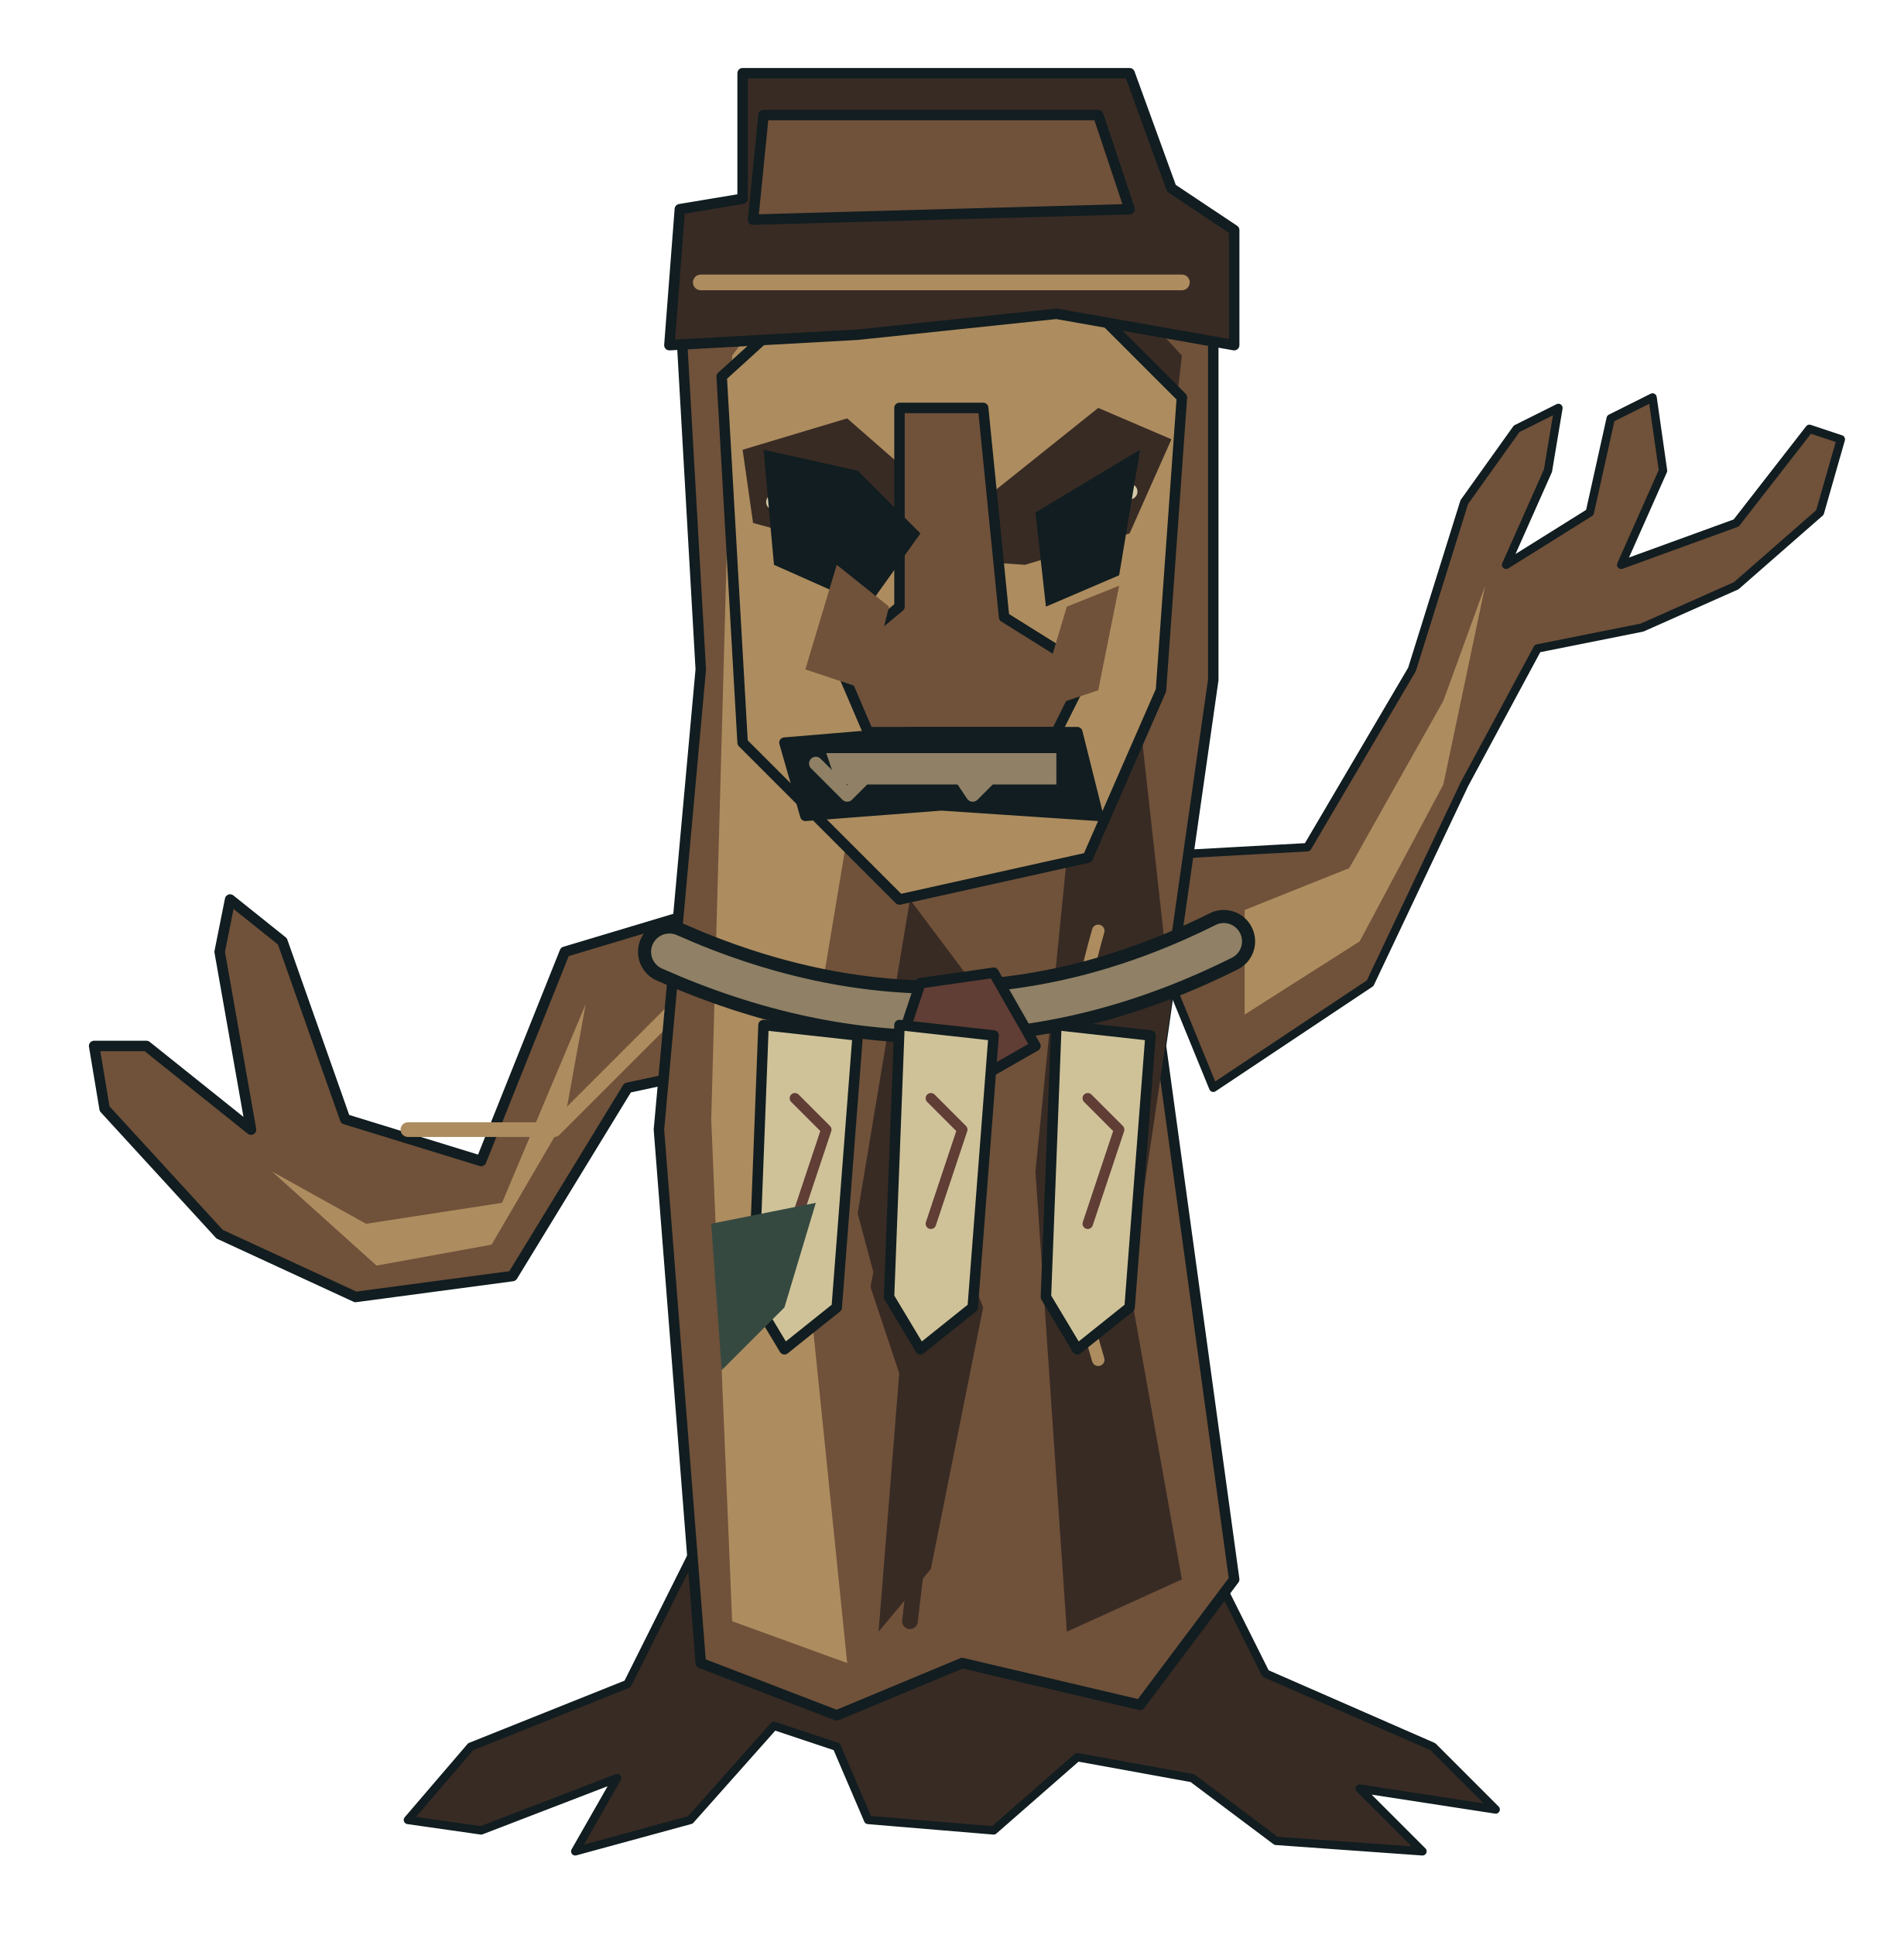
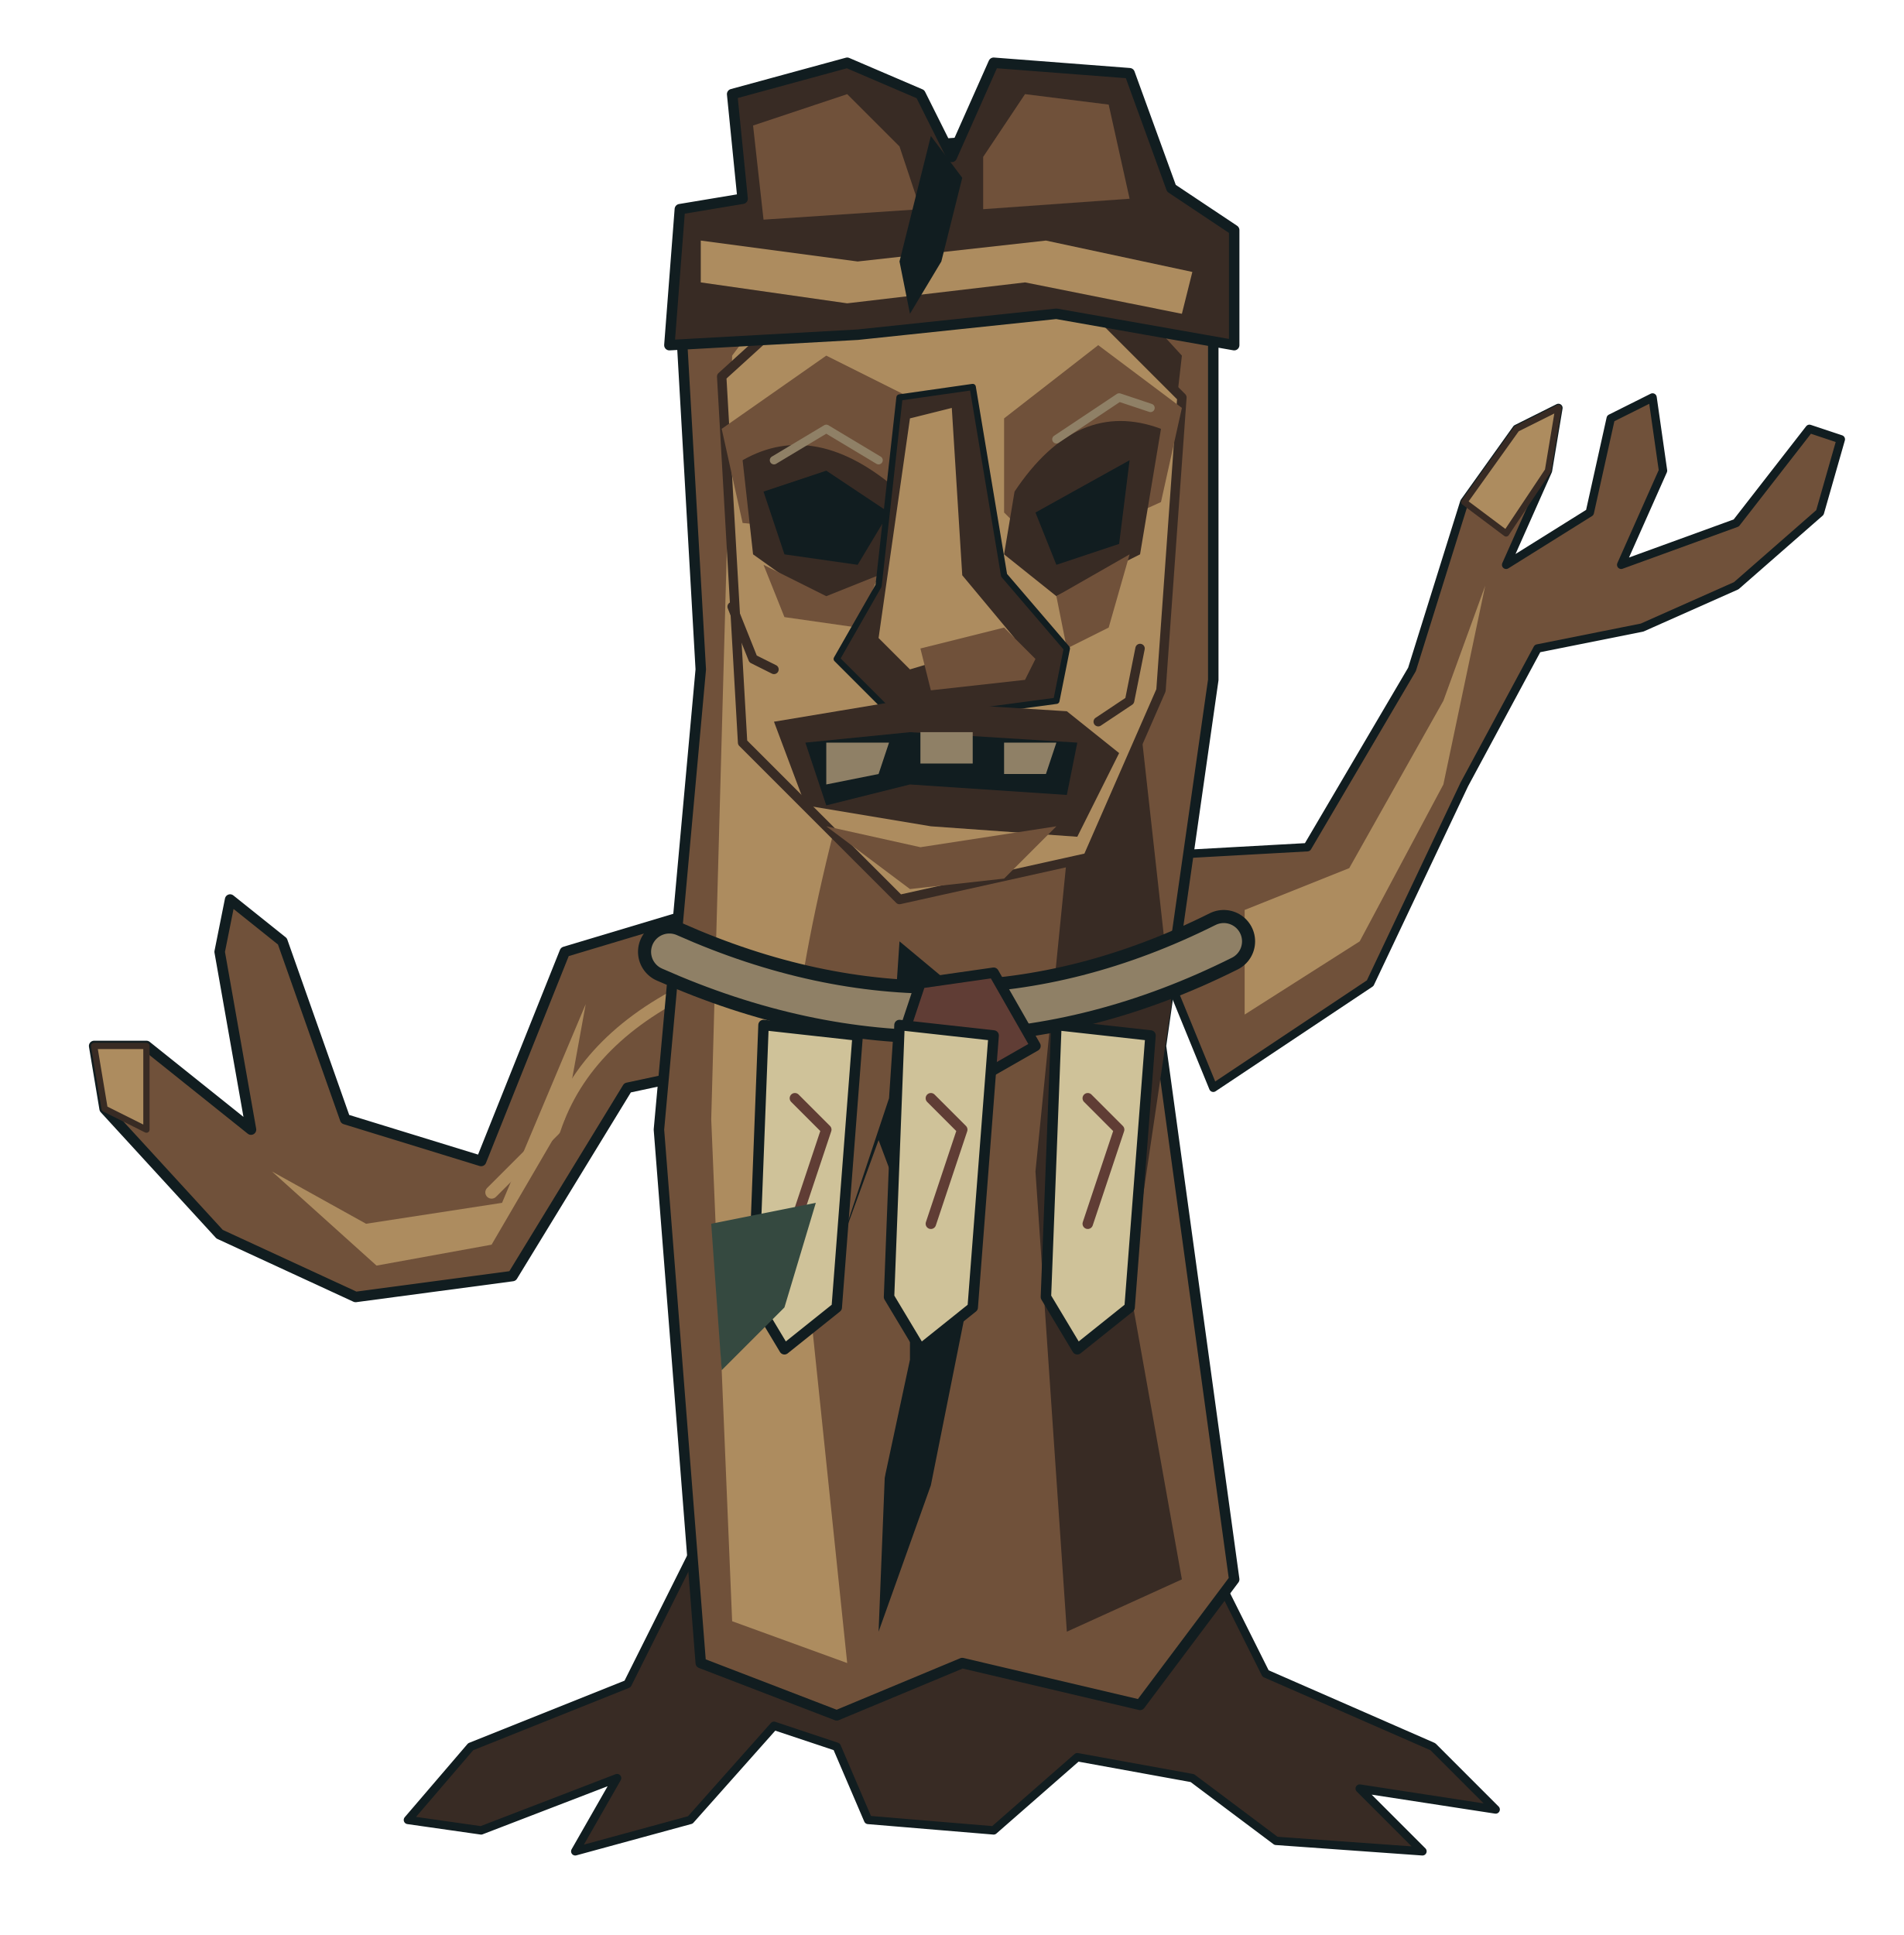
<svg xmlns="http://www.w3.org/2000/svg" viewBox="-91 -173 182 185" role="img">
  <g id="roots" stroke-linejoin="round" stroke-linecap="round">
    <path d="M-24 -26 L-31 -12 -46 -6 -52 1 -45 2 -32 -3 -36 4 -25 1 -17 -8 -11 -6 -8 1 4 2 12 -5 23 -3 31 3 45 4 39 -2 52 0 46 -6 30 -13 22 -29Z" fill="#382b24" stroke="#111d20" stroke-width="0.8" data-lod="0" />
  </g>
  <g id="left-arm" stroke-linejoin="round" stroke-linecap="round">
    <path d="M-17 -88 L-37 -82 -45 -62 -58 -66 -64 -83 -69 -87 -70 -82 -67 -65 -77 -73 -82 -73 -81 -67 -70 -55 -57 -49 -42 -51 -31 -69 -17 -72Z" fill="#70513a" stroke="#111d20" stroke-width="1" data-lod="0" />
    <path d="M-35 -77 L-43 -58 -56 -56 -65 -61 -55 -52 -44 -54 -37 -66Z" fill="#ad8c5f" stroke="none" stroke-width="0.8" data-lod="0" />
-     <path d="M-24 -79 L-38 -65 -52 -65" fill="none" stroke="#ad8c5f" stroke-width="1.4" data-lod="0" />
+     <path d="M-77 -73 L-82 -73 -81 -67 -77 -65Z" fill="#ad8c5f" stroke="#382b24" stroke-width="0.6" data-lod="0" />
+     <path d="M-24 -79 Q-35 -74 -38 -65 L-44 -59" fill="none" stroke="#ad8c5f" stroke-width="1.2" data-lod="0" />
  </g>
  <g id="right-arm" stroke-linejoin="round" stroke-linecap="round">
    <path d="M16 -91 L34 -92 44 -109 49 -125 54 -132 58 -134 57 -128 53 -119 61 -124 63 -133 67 -135 68 -128 64 -119 75 -123 82 -132 85 -131 83 -124 75 -117 66 -113 56 -111 49 -98 40 -79 25 -69Z" fill="#70513a" stroke="#111d20" stroke-width="0.8" data-lod="0" />
    <path d="M28 -86 L38 -90 47 -106 51 -117 47 -98 39 -83 28 -76Z" fill="#ad8c5f" stroke="none" stroke-width="0.8" data-lod="0" />
+     <path d="M49 -125 L54 -132 58 -134 57 -128 53 -122Z" fill="#ad8c5f" stroke="#382b24" stroke-width="0.6" data-lod="0" />
  </g>
  <g id="trunk" stroke-linejoin="round" stroke-linecap="round">
    <path d="M-24 -14 L-28 -65 -24 -109 -26 -144 -17 -158 9 -160 25 -145 25 -108 20 -73 27 -22 18 -10 1 -14 -11 -9Z" fill="#70513a" stroke="#111d20" stroke-width="1" data-lod="0" />
-     <path d="M-21 -139 L-12 -151 -9 -99 -15 -63 -10 -14 -21 -18 -23 -66Z" fill="#ad8c5f" stroke="none" stroke-width="1" data-lod="0" />
+     <path d="M-21 -139 L-12 -151 -9 -102 Q-17 -74 -15 -62 L-10 -14 -21 -18 -23 -66Z" fill="#ad8c5f" stroke="none" stroke-width="1" data-lod="0" />
    <path d="M11 -151 L22 -139 18 -104 21 -77 17 -50 22 -22 11 -17 8 -61 12 -101Z" fill="#382b24" stroke="none" stroke-width="1" data-lod="0" />
-     <path d="M-3 -71 L-7 -50 -2 -35 -4 -18" fill="none" stroke="#382b24" stroke-width="1.5" data-lod="1" />
-     <path d="M-4 -87 L2 -79 -3 -63 3 -48 -2 -23 -7 -17 -5 -42 -9 -57Z" fill="#382b24" stroke="none" stroke-width="0.8" data-lod="0" />
-     <path d="M-17 -136 Q-13 -113 -18 -91 M14 -84 Q8 -63 14 -43" fill="none" stroke="#ad8c5f" stroke-width="1.2" data-lod="0" />
+     <path d="M-5 -83 L1 -78 -3 -63 2 -51 -2 -31 -7 -17 -6 -42 -10 -56 -6 -68Z" fill="#111d20" stroke="none" stroke-width="1" data-lod="0" />
+     <path d="M-7 -64 L-4 -56 -4 -43 -7 -29 -9 -25 -8 -45 -11 -53Z" fill="#70513a" stroke="none" stroke-width="1" data-lod="0" />
+     <path d="M-20 -42 Q-18 -34 -17 -22 M15 -64 L12 -56 14 -49" fill="none" stroke="#ad8c5f" stroke-width="0.8" data-lod="1" />
  </g>
  <g id="face" stroke-linejoin="round" stroke-linecap="round">
-     <path d="M-22 -137 L-11 -147 10 -147 22 -135 20 -107 13 -91 -5 -87 -20 -102Z" fill="#ad8c5f" stroke="#111d20" stroke-width="1" data-lod="0" />
-     <path d="M-20 -130 L-10 -133 -2 -126 4 -126 14 -134 21 -131 17 -122 7 -119 -8 -120 -19 -123Z" fill="#382b24" stroke="none" stroke-width="1" data-lod="0" />
-     <path d="M-17 -125 L-8 -123 M9 -123 L17 -126" fill="none" stroke="#d4c8a7" stroke-width="1.5" data-lod="0" />
-     <path d="M-5 -134 L3 -134 5 -114 13 -109 10 -103 -8 -103 -11 -110 -5 -115Z" fill="#70513a" stroke="#111d20" stroke-width="1" data-lod="0" />
-     <path d="M-16 -102 L-4 -103 12 -103 14 -95 -1 -96 -14 -95Z" fill="#111d20" stroke="#111d20" stroke-width="1" data-lod="0" />
-     <path d="M-12 -101 L10 -101 10 -98 -11 -98Z" fill="#8f8066" stroke="none" stroke-width="1" data-lod="0" />
-     <path d="M-18 -130 L-9 -128 -3 -122 -8 -115 -17 -119Z M8 -124 L18 -130 16 -118 9 -115Z" fill="#111d20" stroke="none" stroke-width="0.8" data-lod="0" />
-     <path d="M-11 -119 L-6 -115 -8 -107 -14 -109Z M11 -115 L16 -117 14 -107 8 -105Z" fill="#70513a" stroke="none" stroke-width="0.8" data-lod="0" />
-     <path d="M-13 -100 L-10 -97 -7 -100 M0 -100 L2 -97 5 -100" fill="none" stroke="#8f8066" stroke-width="1.3" data-lod="0" />
+     <path d="M-22 -137 L-11 -147 10 -147 22 -135 20 -107 13 -91 -5 -87 -20 -102Z" fill="#ad8c5f" stroke="#382b24" stroke-width="0.9" data-lod="0" />
+     <path d="M-22 -132 L-12 -139 -4 -135 -2 -128 -10 -122 -20 -123Z M5 -133 L14 -140 22 -134 20 -125 9 -120 5 -124Z" fill="#70513a" stroke="none" stroke-width="1" data-lod="0" />
+     <path d="M-20 -129 Q-13 -133 -5 -126 L-6 -118 -12 -115 -19 -120Z M6 -126 Q12 -135 20 -132 L18 -120 10 -116 5 -120Z" fill="#382b24" stroke="none" stroke-width="1" data-lod="0" />
+     <path d="M-18 -126 L-12 -128 -6 -124 -9 -119 -16 -120Z M8 -124 L17 -129 16 -121 10 -119Z" fill="#111d20" stroke="none" stroke-width="1" data-lod="0" />
+     <path d="M-18 -119 L-12 -116 -7 -118 -9 -113 -16 -114Z M10 -116 L17 -120 15 -113 11 -111Z" fill="#70513a" stroke="none" stroke-width="1" data-lod="0" />
+     <path d="M-17 -129 L-12 -132 -7 -129 M10 -131 L16 -135 19 -134" fill="none" stroke="#8f8066" stroke-width="0.8" data-lod="0" />
+     <path d="M-5 -135 L2 -136 5 -118 11 -111 10 -106 -5 -104 -11 -110 -7 -117Z" fill="#382b24" stroke="#111d20" stroke-width="0.6" data-lod="0" />
+     <path d="M-4 -133 L0 -134 1 -118 6 -112 -4 -109 -7 -112Z" fill="#ad8c5f" stroke="none" stroke-width="1" data-lod="0" />
+     <path d="M-3 -111 L5 -113 8 -110 7 -108 -2 -107Z" fill="#70513a" stroke="none" stroke-width="1" data-lod="0" />
+     <path d="M-17 -104 L-5 -106 11 -105 16 -101 12 -93 -2 -94 -14 -96Z" fill="#382b24" stroke="none" stroke-width="1" data-lod="0" />
+     <path d="M-14 -102 L-4 -103 12 -102 11 -97 -4 -98 -12 -96Z" fill="#111d20" stroke="none" stroke-width="1" data-lod="0" />
+     <path d="M-12 -102 L-6 -102 -7 -99 -12 -98Z M-3 -103 L2 -103 2 -100 -3 -100Z M5 -102 L10 -102 9 -99 5 -99Z" fill="#8f8066" stroke="none" stroke-width="1" data-lod="0" />
+     <path d="M-12 -94 L-3 -92 10 -94 5 -89 -4 -88Z" fill="#70513a" stroke="none" stroke-width="1" data-lod="0" />
+     <path d="M-21 -115 L-19 -110 -17 -109 M18 -111 L17 -106 14 -104" fill="none" stroke="#382b24" stroke-width="0.9" data-lod="1" />
  </g>
  <g id="crown" stroke-linejoin="round" stroke-linecap="round">
-     <path d="M-27 -140 L-26 -153 -20 -154 -20 -166 17 -166 21 -155 27 -151 27 -140 10 -143 -9 -141Z" fill="#382b24" stroke="#111d20" stroke-width="1" data-lod="0" />
-     <path d="M-18 -162 L14 -162 17 -153 -19 -152Z" fill="#70513a" stroke="#111d20" stroke-width="1" data-lod="0" />
-     <path d="M-24 -146 L22 -146" fill="none" stroke="#ad8c5f" stroke-width="1.5" data-lod="0" />
+     <path d="M-27 -140 L-26 -153 -20 -154 -21 -164 -10 -167 -3 -164 0 -158 4 -167 17 -166 21 -155 27 -151 27 -140 10 -143 -9 -141Z" fill="#382b24" stroke="#111d20" stroke-width="1" data-lod="0" />
+     <path d="M-19 -161 L-10 -164 -5 -159 -3 -153 -18 -152Z M3 -158 L7 -164 15 -163 17 -154 3 -153Z" fill="#70513a" stroke="none" stroke-width="1" data-lod="0" />
+     <path d="M-24 -150 L-9 -148 9 -150 23 -147 22 -143 7 -146 -10 -144 -24 -146Z" fill="#ad8c5f" stroke="none" stroke-width="1" data-lod="0" />
+     <path d="M-2 -160 L1 -156 -1 -148 -4 -143 -5 -148Z" fill="#111d20" stroke="none" stroke-width="1" data-lod="0" />
  </g>
  <g id="rope" stroke-linejoin="round" stroke-linecap="round">
    <path d="M-27 -82 Q0 -70 26 -83" fill="none" stroke="#111d20" stroke-width="6" data-lod="0" />
    <path d="M-27 -82 Q0 -70 26 -83" fill="none" stroke="#8f8066" stroke-width="3.5" data-lod="0" />
    <path d="M-3 -79 L4 -80 8 -73 1 -69 -5 -73Z" fill="#603d35" stroke="#111d20" stroke-width="1" data-lod="0" />
  </g>
  <g id="paper-0" stroke-linejoin="round" stroke-linecap="round">
    <path d="M-18 -75 L-9 -74 -11 -48 -16 -44 -19 -49Z" fill="#cfc299" stroke="#111d20" stroke-width="1" data-lod="0" />
    <path d="M-15 -68 L-12 -65 -15 -56" fill="none" stroke="#603d35" stroke-width="1" data-lod="1" />
  </g>
  <g id="paper-1" stroke-linejoin="round" stroke-linecap="round">
    <path d="M-5 -75 L4 -74 2 -48 -3 -44 -6 -49Z" fill="#cfc299" stroke="#111d20" stroke-width="1" data-lod="0" />
    <path d="M-2 -68 L1 -65 -2 -56" fill="none" stroke="#603d35" stroke-width="1" data-lod="1" />
  </g>
  <g id="paper-2" stroke-linejoin="round" stroke-linecap="round">
    <path d="M10 -75 L19 -74 17 -48 12 -44 9 -49Z" fill="#cfc299" stroke="#111d20" stroke-width="1" data-lod="0" />
    <path d="M13 -68 L16 -65 13 -56" fill="none" stroke="#603d35" stroke-width="1" data-lod="1" />
  </g>
  <g id="moss" stroke-linejoin="round" stroke-linecap="round">
    <path d="M-23 -56 L-13 -58 -16 -48 -22 -42Z" fill="#354940" stroke="none" stroke-width="1" data-lod="0" />
  </g>
</svg>
